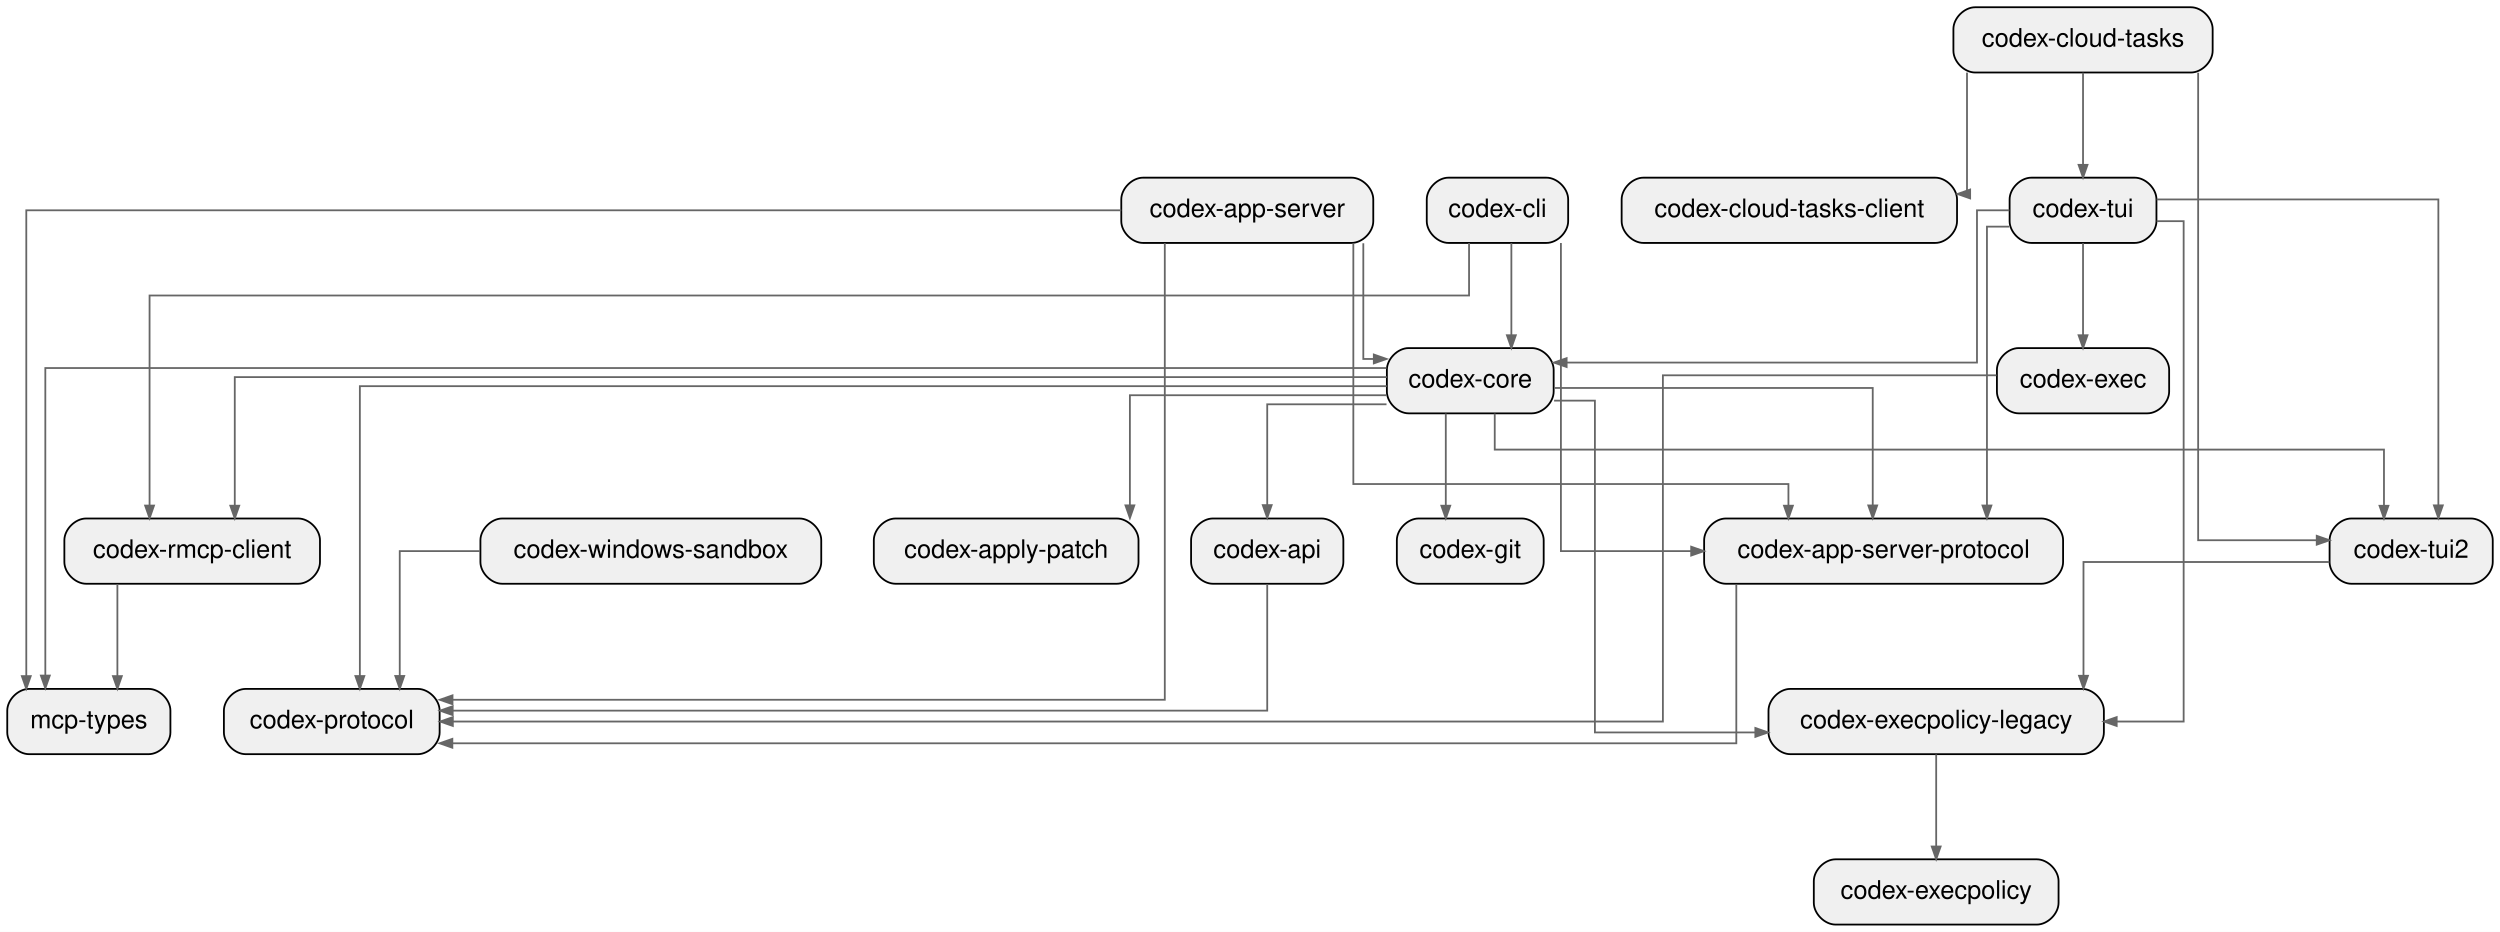
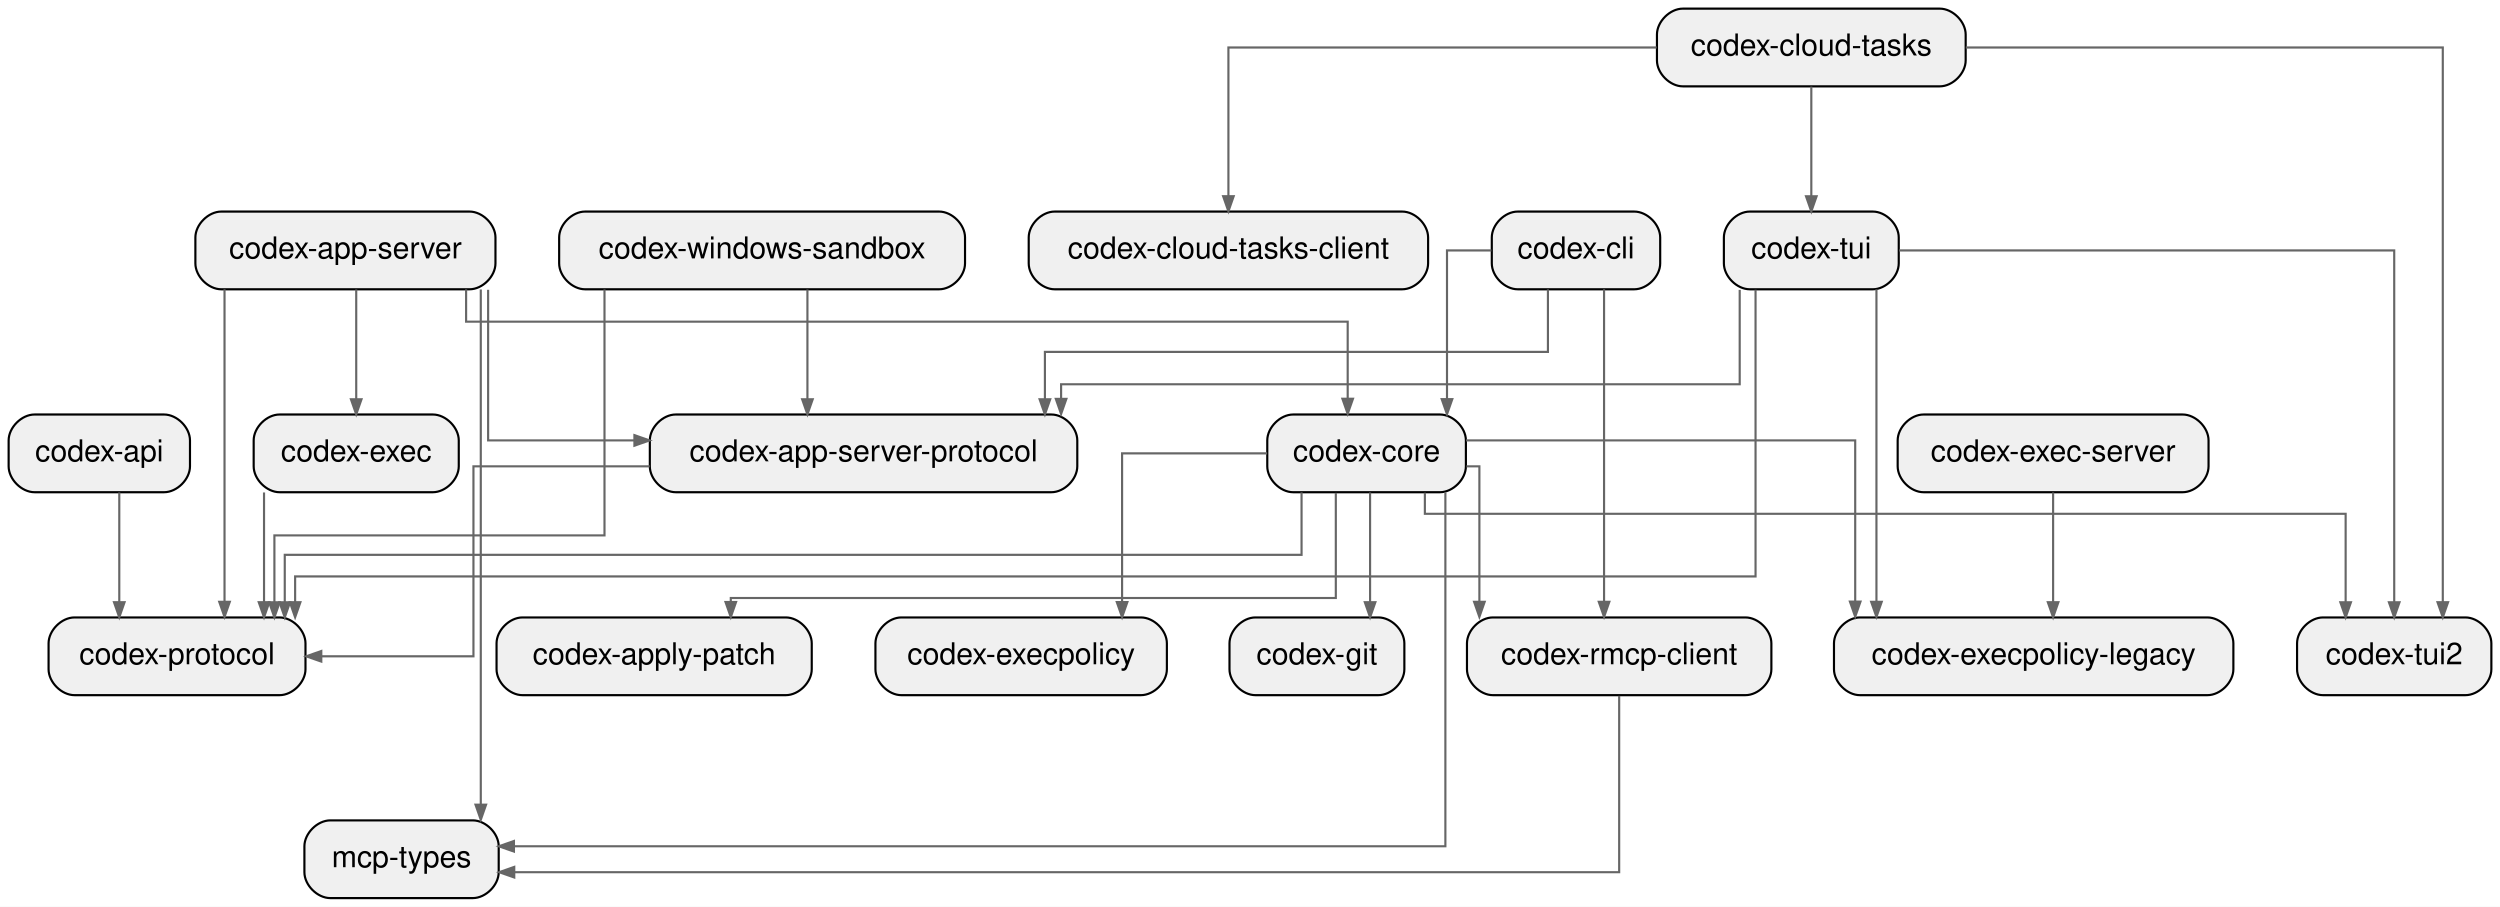
- <svg xmlns="http://www.w3.org/2000/svg" width="1379pt" height="514pt" viewBox="0.00 0.00 1379.00 514.00">
-   <g id="graph0" class="graph" transform="scale(1 1) rotate(0) translate(4 510)">
-     <polygon fill="white" stroke="transparent" points="-4,4 -4,-510 1375,-510 1375,4 -4,4" />
+ <svg xmlns="http://www.w3.org/2000/svg" width="1158pt" height="420pt" viewBox="0.00 0.00 1158.00 420.00">
+   <g id="graph0" class="graph" transform="scale(1 1) rotate(0) translate(4 416)">
+     <polygon fill="white" stroke="transparent" points="-4,4 -4,-416 1154,-416 1154,4 -4,4" />
    <g id="node1" class="node">
-       <path fill="#f0f0f0" stroke="black" d="M725,-224C725,-224 665,-224 665,-224 659,-224 653,-218 653,-212 653,-212 653,-200 653,-200 653,-194 659,-188 665,-188 665,-188 725,-188 725,-188 731,-188 737,-194 737,-200 737,-200 737,-212 737,-212 737,-218 731,-224 725,-224" />
-       <text text-anchor="middle" x="695" y="-202.3" font-family="Helvetica,sans-Serif" font-size="14.00">codex-api</text>
+       <path fill="#f0f0f0" stroke="black" d="M72,-224C72,-224 12,-224 12,-224 6,-224 0,-218 0,-212 0,-212 0,-200 0,-200 0,-194 6,-188 12,-188 12,-188 72,-188 72,-188 78,-188 84,-194 84,-200 84,-200 84,-212 84,-212 84,-218 78,-224 72,-224" />
+       <text text-anchor="middle" x="42" y="-202.3" font-family="Helvetica,sans-Serif" font-size="14.00">codex-api</text>
+     </g>
+     <g id="node14" class="node">
+       <path fill="#f0f0f0" stroke="black" d="M125.5,-130C125.5,-130 30.5,-130 30.5,-130 24.5,-130 18.5,-124 18.5,-118 18.5,-118 18.5,-106 18.5,-106 18.5,-100 24.5,-94 30.5,-94 30.5,-94 125.5,-94 125.5,-94 131.5,-94 137.5,-100 137.5,-106 137.5,-106 137.5,-118 137.5,-118 137.5,-124 131.5,-130 125.5,-130" />
+       <text text-anchor="middle" x="78" y="-108.3" font-family="Helvetica,sans-Serif" font-size="14.00">codex-protocol</text>
+     </g>
+     <g id="edge1" class="edge">
+       <path fill="none" stroke="#666666" d="M51.25,-187.88C51.25,-187.88 51.25,-137.07 51.25,-137.07" />
+       <polygon fill="#666666" stroke="#666666" points="53.7,-137.07 51.25,-130.07 48.8,-137.07 53.7,-137.07" />
+     </g>
+     <g id="node2" class="node">
+       <path fill="#f0f0f0" stroke="black" d="M213.5,-318C213.5,-318 98.5,-318 98.5,-318 92.5,-318 86.5,-312 86.5,-306 86.5,-306 86.5,-294 86.5,-294 86.5,-288 92.5,-282 98.5,-282 98.5,-282 213.5,-282 213.5,-282 219.5,-282 225.5,-288 225.5,-294 225.5,-294 225.5,-306 225.5,-306 225.5,-312 219.5,-318 213.5,-318" />
+       <text text-anchor="middle" x="156" y="-296.3" font-family="Helvetica,sans-Serif" font-size="14.00">codex-app-server</text>
+     </g>
+     <g id="node3" class="node">
+       <path fill="#f0f0f0" stroke="black" d="M483,-224C483,-224 309,-224 309,-224 303,-224 297,-218 297,-212 297,-212 297,-200 297,-200 297,-194 303,-188 309,-188 309,-188 483,-188 483,-188 489,-188 495,-194 495,-200 495,-200 495,-212 495,-212 495,-218 489,-224 483,-224" />
+       <text text-anchor="middle" x="396" y="-202.3" font-family="Helvetica,sans-Serif" font-size="14.00">codex-app-server-protocol</text>
+     </g>
+     <g id="edge2" class="edge">
+       <path fill="none" stroke="#666666" d="M222.1,-281.77C222.1,-255.99 222.1,-212 222.1,-212 222.1,-212 289.86,-212 289.86,-212" />
+       <polygon fill="#666666" stroke="#666666" points="289.86,-214.45 296.86,-212 289.86,-209.55 289.86,-214.45" />
+     </g>
+     <g id="node8" class="node">
+       <path fill="#f0f0f0" stroke="black" d="M663,-224C663,-224 595,-224 595,-224 589,-224 583,-218 583,-212 583,-212 583,-200 583,-200 583,-194 589,-188 595,-188 595,-188 663,-188 663,-188 669,-188 675,-194 675,-200 675,-200 675,-212 675,-212 675,-218 669,-224 663,-224" />
+       <text text-anchor="middle" x="629" y="-202.3" font-family="Helvetica,sans-Serif" font-size="14.00">codex-core</text>
+     </g>
+     <g id="edge3" class="edge">
+       <path fill="none" stroke="#666666" d="M211.9,-281.96C211.9,-274.25 211.9,-267 211.9,-267 211.9,-267 620.25,-267 620.25,-267 620.25,-267 620.25,-231.3 620.25,-231.3" />
+       <polygon fill="#666666" stroke="#666666" points="622.7,-231.3 620.25,-224.3 617.8,-231.3 622.7,-231.3" />
+     </g>
+     <g id="node9" class="node">
+       <path fill="#f0f0f0" stroke="black" d="M196.5,-224C196.5,-224 125.5,-224 125.5,-224 119.5,-224 113.5,-218 113.5,-212 113.5,-212 113.5,-200 113.5,-200 113.5,-194 119.5,-188 125.5,-188 125.5,-188 196.5,-188 196.5,-188 202.5,-188 208.5,-194 208.5,-200 208.5,-200 208.5,-212 208.5,-212 208.5,-218 202.5,-224 196.5,-224" />
+       <text text-anchor="middle" x="161" y="-202.3" font-family="Helvetica,sans-Serif" font-size="14.00">codex-exec</text>
+     </g>
+     <g id="edge4" class="edge">
+       <path fill="none" stroke="#666666" d="M161,-281.88C161,-281.88 161,-231.07 161,-231.07" />
+       <polygon fill="#666666" stroke="#666666" points="163.45,-231.07 161,-224.07 158.55,-231.07 163.45,-231.07" />
+     </g>
+     <g id="edge5" class="edge">
+       <path fill="none" stroke="#666666" d="M100,-281.97C100,-281.97 100,-137.25 100,-137.25" />
+       <polygon fill="#666666" stroke="#666666" points="102.45,-137.25 100,-130.25 97.55,-137.25 102.45,-137.25" />
+     </g>
+     <g id="node19" class="node">
+       <path fill="#f0f0f0" stroke="black" d="M215,-36C215,-36 149,-36 149,-36 143,-36 137,-30 137,-24 137,-24 137,-12 137,-12 137,-6 143,0 149,0 149,0 215,0 215,0 221,0 227,-6 227,-12 227,-12 227,-24 227,-24 227,-30 221,-36 215,-36" />
+       <text text-anchor="middle" x="182" y="-14.3" font-family="Helvetica,sans-Serif" font-size="14.00">mcp-types</text>
+     </g>
+     <g id="edge6" class="edge">
+       <path fill="none" stroke="#666666" d="M218.7,-281.93C218.7,-281.93 218.7,-43.28 218.7,-43.28" />
+       <polygon fill="#666666" stroke="#666666" points="221.15,-43.28 218.7,-36.28 216.25,-43.28 221.15,-43.28" />
+     </g>
+     <g id="edge7" class="edge">
+       <path fill="none" stroke="#666666" d="M296.93,-200C254.84,-200 215.3,-200 215.3,-200 215.3,-200 215.3,-112 215.3,-112 215.3,-112 144.82,-112 144.82,-112" />
+       <polygon fill="#666666" stroke="#666666" points="144.82,-109.55 137.82,-112 144.82,-114.45 144.82,-109.55" />
+     </g>
+     <g id="node4" class="node">
+       <path fill="#f0f0f0" stroke="black" d="M360,-130C360,-130 238,-130 238,-130 232,-130 226,-124 226,-118 226,-118 226,-106 226,-106 226,-100 232,-94 238,-94 238,-94 360,-94 360,-94 366,-94 372,-100 372,-106 372,-106 372,-118 372,-118 372,-124 366,-130 360,-130" />
+       <text text-anchor="middle" x="299" y="-108.3" font-family="Helvetica,sans-Serif" font-size="14.00">codex-apply-patch</text>
+     </g>
+     <g id="node5" class="node">
+       <path fill="#f0f0f0" stroke="black" d="M753,-318C753,-318 699,-318 699,-318 693,-318 687,-312 687,-306 687,-306 687,-294 687,-294 687,-288 693,-282 699,-282 699,-282 753,-282 753,-282 759,-282 765,-288 765,-294 765,-294 765,-306 765,-306 765,-312 759,-318 753,-318" />
+       <text text-anchor="middle" x="726" y="-296.3" font-family="Helvetica,sans-Serif" font-size="14.00">codex-cli</text>
+     </g>
+     <g id="edge8" class="edge">
+       <path fill="none" stroke="#666666" d="M713,-281.96C713,-268.71 713,-253 713,-253 713,-253 480,-253 480,-253 480,-253 480,-231.04 480,-231.04" />
+       <polygon fill="#666666" stroke="#666666" points="482.45,-231.04 480,-224.04 477.55,-231.04 482.45,-231.04" />
+     </g>
+     <g id="edge9" class="edge">
+       <path fill="none" stroke="#666666" d="M686.81,-300C675.55,-300 666.25,-300 666.25,-300 666.25,-300 666.25,-231.12 666.25,-231.12" />
+       <polygon fill="#666666" stroke="#666666" points="668.7,-231.12 666.25,-224.12 663.8,-231.12 668.7,-231.12" />
+     </g>
+     <g id="node15" class="node">
+       <path fill="#f0f0f0" stroke="black" d="M804.5,-130C804.5,-130 687.5,-130 687.5,-130 681.5,-130 675.5,-124 675.5,-118 675.5,-118 675.5,-106 675.5,-106 675.5,-100 681.5,-94 687.5,-94 687.5,-94 804.5,-94 804.5,-94 810.5,-94 816.5,-100 816.5,-106 816.5,-106 816.5,-118 816.5,-118 816.5,-124 810.5,-130 804.5,-130" />
+       <text text-anchor="middle" x="746" y="-108.3" font-family="Helvetica,sans-Serif" font-size="14.00">codex-rmcp-client</text>
+     </g>
+     <g id="edge10" class="edge">
+       <path fill="none" stroke="#666666" d="M739,-281.97C739,-281.97 739,-137.25 739,-137.25" />
+       <polygon fill="#666666" stroke="#666666" points="741.45,-137.25 739,-130.25 736.55,-137.25 741.45,-137.25" />
+     </g>
+     <g id="node6" class="node">
+       <path fill="#f0f0f0" stroke="black" d="M894.5,-412C894.5,-412 775.5,-412 775.5,-412 769.5,-412 763.5,-406 763.5,-400 763.5,-400 763.5,-388 763.5,-388 763.5,-382 769.5,-376 775.5,-376 775.5,-376 894.5,-376 894.5,-376 900.5,-376 906.5,-382 906.5,-388 906.5,-388 906.5,-400 906.5,-400 906.5,-406 900.5,-412 894.5,-412" />
+       <text text-anchor="middle" x="835" y="-390.3" font-family="Helvetica,sans-Serif" font-size="14.00">codex-cloud-tasks</text>
+     </g>
+     <g id="node7" class="node">
+       <path fill="#f0f0f0" stroke="black" d="M645.5,-318C645.5,-318 484.5,-318 484.5,-318 478.5,-318 472.5,-312 472.5,-306 472.5,-306 472.5,-294 472.5,-294 472.5,-288 478.5,-282 484.5,-282 484.5,-282 645.5,-282 645.5,-282 651.5,-282 657.5,-288 657.5,-294 657.5,-294 657.5,-306 657.5,-306 657.5,-312 651.5,-318 645.5,-318" />
+       <text text-anchor="middle" x="565" y="-296.3" font-family="Helvetica,sans-Serif" font-size="14.00">codex-cloud-tasks-client</text>
+     </g>
+     <g id="edge11" class="edge">
+       <path fill="none" stroke="#666666" d="M763.35,-394C683.36,-394 565,-394 565,-394 565,-394 565,-325.12 565,-325.12" />
+       <polygon fill="#666666" stroke="#666666" points="567.45,-325.12 565,-318.12 562.55,-325.12 567.45,-325.12" />
+     </g>
+     <g id="node16" class="node">
+       <path fill="#f0f0f0" stroke="black" d="M863.5,-318C863.5,-318 806.5,-318 806.5,-318 800.5,-318 794.5,-312 794.5,-306 794.5,-306 794.5,-294 794.5,-294 794.5,-288 800.5,-282 806.5,-282 806.5,-282 863.5,-282 863.5,-282 869.5,-282 875.5,-288 875.5,-294 875.5,-294 875.5,-306 875.5,-306 875.5,-312 869.5,-318 863.5,-318" />
+       <text text-anchor="middle" x="835" y="-296.3" font-family="Helvetica,sans-Serif" font-size="14.00">codex-tui</text>
+     </g>
+     <g id="edge12" class="edge">
+       <path fill="none" stroke="#666666" d="M835,-375.88C835,-375.88 835,-325.07 835,-325.07" />
+       <polygon fill="#666666" stroke="#666666" points="837.45,-325.07 835,-318.07 832.55,-325.07 837.45,-325.07" />
+     </g>
+     <g id="node17" class="node">
+       <path fill="#f0f0f0" stroke="black" d="M1138,-130C1138,-130 1072,-130 1072,-130 1066,-130 1060,-124 1060,-118 1060,-118 1060,-106 1060,-106 1060,-100 1066,-94 1072,-94 1072,-94 1138,-94 1138,-94 1144,-94 1150,-100 1150,-106 1150,-106 1150,-118 1150,-118 1150,-124 1144,-130 1138,-130" />
+       <text text-anchor="middle" x="1105" y="-108.3" font-family="Helvetica,sans-Serif" font-size="14.00">codex-tui2</text>
+     </g>
+     <g id="edge13" class="edge">
+       <path fill="none" stroke="#666666" d="M906.55,-394C993.15,-394 1127.5,-394 1127.5,-394 1127.5,-394 1127.5,-137.07 1127.5,-137.07" />
+       <polygon fill="#666666" stroke="#666666" points="1129.95,-137.07 1127.5,-130.07 1125.05,-137.07 1129.95,-137.07" />
+     </g>
+     <g id="edge14" class="edge">
+       <path fill="none" stroke="#666666" d="M614.75,-187.69C614.75,-167.85 614.75,-139 614.75,-139 614.75,-139 334.5,-139 334.5,-139 334.5,-139 334.5,-137.16 334.5,-137.16" />
+       <polygon fill="#666666" stroke="#666666" points="336.95,-137.16 334.5,-130.16 332.05,-137.16 336.95,-137.16" />
+     </g>
+     <g id="node11" class="node">
+       <path fill="#f0f0f0" stroke="black" d="M524.5,-130C524.5,-130 413.5,-130 413.5,-130 407.5,-130 401.5,-124 401.5,-118 401.5,-118 401.5,-106 401.5,-106 401.5,-100 407.5,-94 413.5,-94 413.5,-94 524.5,-94 524.5,-94 530.5,-94 536.5,-100 536.5,-106 536.5,-106 536.5,-118 536.5,-118 536.5,-124 530.5,-130 524.5,-130" />
+       <text text-anchor="middle" x="469" y="-108.3" font-family="Helvetica,sans-Serif" font-size="14.00">codex-execpolicy</text>
+     </g>
+     <g id="edge15" class="edge">
+       <path fill="none" stroke="#666666" d="M582.94,-206C551.58,-206 515.75,-206 515.75,-206 515.75,-206 515.75,-137.12 515.75,-137.12" />
+       <polygon fill="#666666" stroke="#666666" points="518.2,-137.12 515.75,-130.12 513.3,-137.12 518.2,-137.12" />
+     </g>
+     <g id="node12" class="node">
+       <path fill="#f0f0f0" stroke="black" d="M1018.5,-130C1018.5,-130 857.5,-130 857.5,-130 851.5,-130 845.5,-124 845.5,-118 845.5,-118 845.5,-106 845.5,-106 845.5,-100 851.5,-94 857.5,-94 857.5,-94 1018.5,-94 1018.5,-94 1024.5,-94 1030.5,-100 1030.5,-106 1030.5,-106 1030.5,-118 1030.5,-118 1030.5,-124 1024.5,-130 1018.5,-130" />
+       <text text-anchor="middle" x="938" y="-108.3" font-family="Helvetica,sans-Serif" font-size="14.00">codex-execpolicy-legacy</text>
+     </g>
+     <g id="edge16" class="edge">
+       <path fill="none" stroke="#666666" d="M675.07,-212C741.25,-212 855.33,-212 855.33,-212 855.33,-212 855.33,-137.34 855.33,-137.34" />
+       <polygon fill="#666666" stroke="#666666" points="857.78,-137.34 855.33,-130.34 852.88,-137.34 857.78,-137.34" />
    </g>
    <g id="node13" class="node">
-       <path fill="#f0f0f0" stroke="black" d="M226.5,-130C226.5,-130 131.5,-130 131.5,-130 125.5,-130 119.5,-124 119.5,-118 119.5,-118 119.5,-106 119.5,-106 119.5,-100 125.5,-94 131.5,-94 131.5,-94 226.5,-94 226.5,-94 232.5,-94 238.5,-100 238.5,-106 238.5,-106 238.5,-118 238.5,-118 238.5,-124 232.5,-130 226.5,-130" />
-       <text text-anchor="middle" x="179" y="-108.3" font-family="Helvetica,sans-Serif" font-size="14.00">codex-protocol</text>
-     </g>
-     <g id="edge1" class="edge">
-       <path fill="none" stroke="#666666" d="M695,-187.77C695,-161.99 695,-118 695,-118 695,-118 245.7,-118 245.7,-118" />
-       <polygon fill="#666666" stroke="#666666" points="245.7,-115.55 238.7,-118 245.7,-120.45 245.7,-115.55" />
-     </g>
-     <g id="node2" class="node">
-       <path fill="#f0f0f0" stroke="black" d="M741.5,-412C741.5,-412 626.5,-412 626.5,-412 620.5,-412 614.5,-406 614.5,-400 614.5,-400 614.5,-388 614.5,-388 614.5,-382 620.5,-376 626.5,-376 626.5,-376 741.5,-376 741.5,-376 747.5,-376 753.5,-382 753.5,-388 753.5,-388 753.5,-400 753.5,-400 753.5,-406 747.5,-412 741.5,-412" />
-       <text text-anchor="middle" x="684" y="-390.3" font-family="Helvetica,sans-Serif" font-size="14.00">codex-app-server</text>
-     </g>
-     <g id="node3" class="node">
-       <path fill="#f0f0f0" stroke="black" d="M1122,-224C1122,-224 948,-224 948,-224 942,-224 936,-218 936,-212 936,-212 936,-200 936,-200 936,-194 942,-188 948,-188 948,-188 1122,-188 1122,-188 1128,-188 1134,-194 1134,-200 1134,-200 1134,-212 1134,-212 1134,-218 1128,-224 1122,-224" />
-       <text text-anchor="middle" x="1035" y="-202.3" font-family="Helvetica,sans-Serif" font-size="14.00">codex-app-server-protocol</text>
-     </g>
-     <g id="edge2" class="edge">
-       <path fill="none" stroke="#666666" d="M742.5,-375.79C742.5,-335.62 742.5,-243 742.5,-243 742.5,-243 982.5,-243 982.5,-243 982.5,-243 982.5,-231.07 982.5,-231.07" />
-       <polygon fill="#666666" stroke="#666666" points="984.95,-231.07 982.5,-224.07 980.05,-231.07 984.95,-231.07" />
-     </g>
-     <g id="node8" class="node">
-       <path fill="#f0f0f0" stroke="black" d="M841,-318C841,-318 773,-318 773,-318 767,-318 761,-312 761,-306 761,-306 761,-294 761,-294 761,-288 767,-282 773,-282 773,-282 841,-282 841,-282 847,-282 853,-288 853,-294 853,-294 853,-306 853,-306 853,-312 847,-318 841,-318" />
-       <text text-anchor="middle" x="807" y="-296.3" font-family="Helvetica,sans-Serif" font-size="14.00">codex-core</text>
-     </g>
-     <g id="edge3" class="edge">
-       <path fill="none" stroke="#666666" d="M748,-375.8C748,-351.64 748,-312 748,-312 748,-312 753.8,-312 753.8,-312" />
-       <polygon fill="#666666" stroke="#666666" points="753.8,-314.45 760.8,-312 753.8,-309.55 753.8,-314.45" />
-     </g>
-     <g id="edge4" class="edge">
-       <path fill="none" stroke="#666666" d="M638.5,-375.87C638.5,-315.33 638.5,-124 638.5,-124 638.5,-124 245.6,-124 245.6,-124" />
-       <polygon fill="#666666" stroke="#666666" points="245.6,-121.55 238.6,-124 245.6,-126.45 245.6,-121.55" />
+       <path fill="#f0f0f0" stroke="black" d="M634.5,-130C634.5,-130 577.5,-130 577.5,-130 571.5,-130 565.5,-124 565.5,-118 565.5,-118 565.5,-106 565.5,-106 565.5,-100 571.5,-94 577.5,-94 577.5,-94 634.5,-94 634.5,-94 640.5,-94 646.5,-100 646.5,-106 646.5,-106 646.5,-118 646.5,-118 646.5,-124 640.5,-130 634.5,-130" />
+       <text text-anchor="middle" x="606" y="-108.3" font-family="Helvetica,sans-Serif" font-size="14.00">codex-git</text>
+     </g>
+     <g id="edge17" class="edge">
+       <path fill="none" stroke="#666666" d="M630.62,-187.88C630.62,-187.88 630.62,-137.07 630.62,-137.07" />
+       <polygon fill="#666666" stroke="#666666" points="633.08,-137.07 630.62,-130.07 628.18,-137.07 633.08,-137.07" />
+     </g>
+     <g id="edge18" class="edge">
+       <path fill="none" stroke="#666666" d="M598.88,-187.96C598.88,-174.71 598.88,-159 598.88,-159 598.88,-159 127.9,-159 127.9,-159 127.9,-159 127.9,-137.04 127.9,-137.04" />
+       <polygon fill="#666666" stroke="#666666" points="130.35,-137.04 127.9,-130.04 125.45,-137.04 130.35,-137.04" />
+     </g>
+     <g id="edge19" class="edge">
+       <path fill="none" stroke="#666666" d="M675.26,-200C678.93,-200 681.25,-200 681.25,-200 681.25,-200 681.25,-137.23 681.25,-137.23" />
+       <polygon fill="#666666" stroke="#666666" points="683.7,-137.23 681.25,-130.23 678.8,-137.23 683.7,-137.23" />
+     </g>
+     <g id="edge20" class="edge">
+       <path fill="none" stroke="#666666" d="M656,-187.79C656,-182.45 656,-178 656,-178 656,-178 1082.5,-178 1082.5,-178 1082.5,-178 1082.5,-137.03 1082.5,-137.03" />
+       <polygon fill="#666666" stroke="#666666" points="1084.95,-137.03 1082.5,-130.03 1080.05,-137.03 1084.95,-137.03" />
+     </g>
+     <g id="edge21" class="edge">
+       <path fill="none" stroke="#666666" d="M665.5,-187.88C665.5,-141.85 665.5,-24 665.5,-24 665.5,-24 234.05,-24 234.05,-24" />
+       <polygon fill="#666666" stroke="#666666" points="234.05,-21.55 227.05,-24 234.05,-26.45 234.05,-21.55" />
+     </g>
+     <g id="edge22" class="edge">
+       <path fill="none" stroke="#666666" d="M118.3,-187.88C118.3,-187.88 118.3,-137.07 118.3,-137.07" />
+       <polygon fill="#666666" stroke="#666666" points="120.75,-137.07 118.3,-130.07 115.85,-137.07 120.75,-137.07" />
+     </g>
+     <g id="node10" class="node">
+       <path fill="#f0f0f0" stroke="black" d="M1007,-224C1007,-224 887,-224 887,-224 881,-224 875,-218 875,-212 875,-212 875,-200 875,-200 875,-194 881,-188 887,-188 887,-188 1007,-188 1007,-188 1013,-188 1019,-194 1019,-200 1019,-200 1019,-212 1019,-212 1019,-218 1013,-224 1007,-224" />
+       <text text-anchor="middle" x="947" y="-202.3" font-family="Helvetica,sans-Serif" font-size="14.00">codex-exec-server</text>
+     </g>
+     <g id="edge23" class="edge">
+       <path fill="none" stroke="#666666" d="M947,-187.88C947,-187.88 947,-137.07 947,-137.07" />
+       <polygon fill="#666666" stroke="#666666" points="949.45,-137.07 947,-130.07 944.55,-137.07 949.45,-137.07" />
+     </g>
+     <g id="edge24" class="edge">
+       <path fill="none" stroke="#666666" d="M746,-93.66C746,-64.79 746,-12 746,-12 746,-12 234.2,-12 234.2,-12" />
+       <polygon fill="#666666" stroke="#666666" points="234.2,-9.55 227.2,-12 234.2,-14.45 234.2,-9.55" />
+     </g>
+     <g id="edge25" class="edge">
+       <path fill="none" stroke="#666666" d="M801.83,-281.73C801.83,-263.44 801.83,-238 801.83,-238 801.83,-238 487.5,-238 487.5,-238 487.5,-238 487.5,-231.24 487.5,-231.24" />
+       <polygon fill="#666666" stroke="#666666" points="489.95,-231.24 487.5,-224.24 485.05,-231.24 489.95,-231.24" />
+     </g>
+     <g id="edge26" class="edge">
+       <path fill="none" stroke="#666666" d="M865.17,-281.97C865.17,-281.97 865.17,-137.25 865.17,-137.25" />
+       <polygon fill="#666666" stroke="#666666" points="867.62,-137.25 865.17,-130.25 862.72,-137.25 867.62,-137.25" />
+     </g>
+     <g id="edge27" class="edge">
+       <path fill="none" stroke="#666666" d="M809.17,-281.79C809.17,-241.62 809.17,-149 809.17,-149 809.17,-149 132.7,-149 132.7,-149 132.7,-149 132.7,-137.07 132.7,-137.07" />
+       <polygon fill="#666666" stroke="#666666" points="135.15,-137.07 132.7,-130.07 130.25,-137.07 135.15,-137.07" />
+     </g>
+     <g id="edge28" class="edge">
+       <path fill="none" stroke="#666666" d="M875.71,-300C951.14,-300 1105,-300 1105,-300 1105,-300 1105,-137.03 1105,-137.03" />
+       <polygon fill="#666666" stroke="#666666" points="1107.45,-137.03 1105,-130.03 1102.55,-137.03 1107.45,-137.03" />
    </g>
    <g id="node18" class="node">
-       <path fill="#f0f0f0" stroke="black" d="M78,-130C78,-130 12,-130 12,-130 6,-130 0,-124 0,-118 0,-118 0,-106 0,-106 0,-100 6,-94 12,-94 12,-94 78,-94 78,-94 84,-94 90,-100 90,-106 90,-106 90,-118 90,-118 90,-124 84,-130 78,-130" />
-       <text text-anchor="middle" x="45" y="-108.3" font-family="Helvetica,sans-Serif" font-size="14.00">mcp-types</text>
-     </g>
-     <g id="edge5" class="edge">
-       <path fill="none" stroke="#666666" d="M614.46,-394C442.38,-394 10.5,-394 10.5,-394 10.5,-394 10.5,-137.07 10.5,-137.07" />
-       <polygon fill="#666666" stroke="#666666" points="12.95,-137.07 10.5,-130.07 8.05,-137.07 12.95,-137.07" />
-     </g>
-     <g id="edge6" class="edge">
-       <path fill="none" stroke="#666666" d="M953.75,-187.54C953.75,-157.17 953.75,-100 953.75,-100 953.75,-100 245.51,-100 245.51,-100" />
-       <polygon fill="#666666" stroke="#666666" points="245.51,-97.55 238.51,-100 245.51,-102.45 245.51,-97.55" />
-     </g>
-     <g id="node4" class="node">
-       <path fill="#f0f0f0" stroke="black" d="M612,-224C612,-224 490,-224 490,-224 484,-224 478,-218 478,-212 478,-212 478,-200 478,-200 478,-194 484,-188 490,-188 490,-188 612,-188 612,-188 618,-188 624,-194 624,-200 624,-200 624,-212 624,-212 624,-218 618,-224 612,-224" />
-       <text text-anchor="middle" x="551" y="-202.3" font-family="Helvetica,sans-Serif" font-size="14.00">codex-apply-patch</text>
-     </g>
-     <g id="node5" class="node">
-       <path fill="#f0f0f0" stroke="black" d="M849,-412C849,-412 795,-412 795,-412 789,-412 783,-406 783,-400 783,-400 783,-388 783,-388 783,-382 789,-376 795,-376 795,-376 849,-376 849,-376 855,-376 861,-382 861,-388 861,-388 861,-400 861,-400 861,-406 855,-412 849,-412" />
-       <text text-anchor="middle" x="822" y="-390.3" font-family="Helvetica,sans-Serif" font-size="14.00">codex-cli</text>
-     </g>
-     <g id="edge7" class="edge">
-       <path fill="none" stroke="#666666" d="M857,-375.97C857,-328.92 857,-206 857,-206 857,-206 928.85,-206 928.85,-206" />
-       <polygon fill="#666666" stroke="#666666" points="928.85,-208.45 935.85,-206 928.85,-203.55 928.85,-208.45" />
-     </g>
-     <g id="edge8" class="edge">
-       <path fill="none" stroke="#666666" d="M829.67,-375.88C829.67,-375.88 829.67,-325.07 829.67,-325.07" />
-       <polygon fill="#666666" stroke="#666666" points="832.12,-325.07 829.67,-318.07 827.22,-325.07 832.12,-325.07" />
-     </g>
-     <g id="node14" class="node">
-       <path fill="#f0f0f0" stroke="black" d="M160.5,-224C160.5,-224 43.5,-224 43.5,-224 37.5,-224 31.5,-218 31.5,-212 31.5,-212 31.5,-200 31.5,-200 31.5,-194 37.5,-188 43.5,-188 43.5,-188 160.5,-188 160.5,-188 166.5,-188 172.5,-194 172.5,-200 172.5,-200 172.5,-212 172.5,-212 172.5,-218 166.5,-224 160.5,-224" />
-       <text text-anchor="middle" x="102" y="-202.3" font-family="Helvetica,sans-Serif" font-size="14.00">codex-rmcp-client</text>
-     </g>
-     <g id="edge9" class="edge">
-       <path fill="none" stroke="#666666" d="M806.33,-375.96C806.33,-362.71 806.33,-347 806.33,-347 806.33,-347 78.5,-347 78.5,-347 78.5,-347 78.5,-231.14 78.5,-231.14" />
-       <polygon fill="#666666" stroke="#666666" points="80.95,-231.14 78.5,-224.14 76.05,-231.14 80.95,-231.14" />
-     </g>
-     <g id="node6" class="node">
-       <path fill="#f0f0f0" stroke="black" d="M1204.5,-506C1204.5,-506 1085.5,-506 1085.5,-506 1079.5,-506 1073.5,-500 1073.5,-494 1073.5,-494 1073.5,-482 1073.5,-482 1073.5,-476 1079.5,-470 1085.5,-470 1085.5,-470 1204.5,-470 1204.5,-470 1210.5,-470 1216.5,-476 1216.5,-482 1216.5,-482 1216.5,-494 1216.5,-494 1216.5,-500 1210.5,-506 1204.5,-506" />
-       <text text-anchor="middle" x="1145" y="-484.3" font-family="Helvetica,sans-Serif" font-size="14.00">codex-cloud-tasks</text>
-     </g>
-     <g id="node7" class="node">
-       <path fill="#f0f0f0" stroke="black" d="M1063.5,-412C1063.5,-412 902.5,-412 902.5,-412 896.5,-412 890.5,-406 890.5,-400 890.5,-400 890.5,-388 890.5,-388 890.5,-382 896.5,-376 902.5,-376 902.5,-376 1063.5,-376 1063.5,-376 1069.5,-376 1075.5,-382 1075.5,-388 1075.5,-388 1075.5,-400 1075.5,-400 1075.5,-406 1069.5,-412 1063.5,-412" />
-       <text text-anchor="middle" x="983" y="-390.3" font-family="Helvetica,sans-Serif" font-size="14.00">codex-cloud-tasks-client</text>
-     </g>
-     <g id="edge10" class="edge">
-       <path fill="none" stroke="#666666" d="M1081,-469.97C1081,-445.02 1081,-403 1081,-403 1081,-403 1080.47,-403 1080.47,-403" />
-       <polygon fill="#666666" stroke="#666666" points="1082.73,-400.55 1075.73,-403 1082.73,-405.45 1082.73,-400.55" />
-     </g>
-     <g id="node15" class="node">
-       <path fill="#f0f0f0" stroke="black" d="M1173.5,-412C1173.5,-412 1116.5,-412 1116.5,-412 1110.5,-412 1104.5,-406 1104.5,-400 1104.5,-400 1104.5,-388 1104.5,-388 1104.5,-382 1110.5,-376 1116.5,-376 1116.5,-376 1173.5,-376 1173.5,-376 1179.5,-376 1185.5,-382 1185.5,-388 1185.5,-388 1185.5,-400 1185.5,-400 1185.5,-406 1179.5,-412 1173.5,-412" />
-       <text text-anchor="middle" x="1145" y="-390.3" font-family="Helvetica,sans-Serif" font-size="14.00">codex-tui</text>
-     </g>
-     <g id="edge11" class="edge">
-       <path fill="none" stroke="#666666" d="M1145,-469.88C1145,-469.88 1145,-419.07 1145,-419.07" />
-       <polygon fill="#666666" stroke="#666666" points="1147.45,-419.07 1145,-412.07 1142.55,-419.07 1147.45,-419.07" />
-     </g>
-     <g id="node16" class="node">
-       <path fill="#f0f0f0" stroke="black" d="M1359,-224C1359,-224 1293,-224 1293,-224 1287,-224 1281,-218 1281,-212 1281,-212 1281,-200 1281,-200 1281,-194 1287,-188 1293,-188 1293,-188 1359,-188 1359,-188 1365,-188 1371,-194 1371,-200 1371,-200 1371,-212 1371,-212 1371,-218 1365,-224 1359,-224" />
-       <text text-anchor="middle" x="1326" y="-202.3" font-family="Helvetica,sans-Serif" font-size="14.00">codex-tui2</text>
-     </g>
-     <g id="edge12" class="edge">
-       <path fill="none" stroke="#666666" d="M1208.5,-469.89C1208.5,-408.49 1208.5,-212 1208.5,-212 1208.5,-212 1273.91,-212 1273.91,-212" />
-       <polygon fill="#666666" stroke="#666666" points="1273.91,-214.45 1280.91,-212 1273.91,-209.55 1273.91,-214.45" />
-     </g>
-     <g id="edge13" class="edge">
-       <path fill="none" stroke="#666666" d="M760.8,-287C729.95,-287 695,-287 695,-287 695,-287 695,-231.38 695,-231.38" />
-       <polygon fill="#666666" stroke="#666666" points="697.45,-231.38 695,-224.38 692.55,-231.38 697.45,-231.38" />
-     </g>
-     <g id="edge14" class="edge">
-       <path fill="none" stroke="#666666" d="M853.27,-296C918.33,-296 1029,-296 1029,-296 1029,-296 1029,-231.21 1029,-231.21" />
-       <polygon fill="#666666" stroke="#666666" points="1031.45,-231.21 1029,-224.21 1026.55,-231.21 1031.45,-231.21" />
-     </g>
-     <g id="edge15" class="edge">
-       <path fill="none" stroke="#666666" d="M760.59,-292C704.99,-292 619.25,-292 619.25,-292 619.25,-292 619.25,-231.24 619.25,-231.24" />
-       <polygon fill="#666666" stroke="#666666" points="621.7,-231.24 619.25,-224.24 616.8,-231.24 621.7,-231.24" />
-     </g>
-     <g id="node11" class="node">
-       <path fill="#f0f0f0" stroke="black" d="M1144.5,-130C1144.5,-130 983.5,-130 983.5,-130 977.5,-130 971.5,-124 971.5,-118 971.5,-118 971.5,-106 971.5,-106 971.5,-100 977.5,-94 983.5,-94 983.5,-94 1144.5,-94 1144.5,-94 1150.5,-94 1156.5,-100 1156.5,-106 1156.5,-106 1156.5,-118 1156.5,-118 1156.5,-124 1150.5,-130 1144.5,-130" />
-       <text text-anchor="middle" x="1064" y="-108.3" font-family="Helvetica,sans-Serif" font-size="14.00">codex-execpolicy-legacy</text>
-     </g>
-     <g id="edge16" class="edge">
-       <path fill="none" stroke="#666666" d="M853.24,-289C865.68,-289 875.75,-289 875.75,-289 875.75,-289 875.75,-106 875.75,-106 875.75,-106 964.25,-106 964.25,-106" />
-       <polygon fill="#666666" stroke="#666666" points="964.25,-108.45 971.25,-106 964.25,-103.55 964.25,-108.45" />
-     </g>
-     <g id="node12" class="node">
-       <path fill="#f0f0f0" stroke="black" d="M835.5,-224C835.5,-224 778.5,-224 778.5,-224 772.5,-224 766.5,-218 766.5,-212 766.5,-212 766.5,-200 766.5,-200 766.5,-194 772.5,-188 778.5,-188 778.5,-188 835.5,-188 835.5,-188 841.5,-188 847.5,-194 847.5,-200 847.5,-200 847.5,-212 847.5,-212 847.5,-218 841.5,-224 835.5,-224" />
-       <text text-anchor="middle" x="807" y="-202.3" font-family="Helvetica,sans-Serif" font-size="14.00">codex-git</text>
-     </g>
-     <g id="edge17" class="edge">
-       <path fill="none" stroke="#666666" d="M793.5,-281.88C793.5,-281.88 793.5,-231.07 793.5,-231.07" />
-       <polygon fill="#666666" stroke="#666666" points="795.95,-231.07 793.5,-224.07 791.05,-231.07 795.95,-231.07" />
-     </g>
-     <g id="edge18" class="edge">
-       <path fill="none" stroke="#666666" d="M760.96,-297C618.52,-297 194.5,-297 194.5,-297 194.5,-297 194.5,-137.08 194.5,-137.08" />
-       <polygon fill="#666666" stroke="#666666" points="196.95,-137.08 194.5,-130.08 192.05,-137.08 196.95,-137.08" />
-     </g>
-     <g id="edge19" class="edge">
-       <path fill="none" stroke="#666666" d="M760.96,-302C607.87,-302 125.5,-302 125.5,-302 125.5,-302 125.5,-231.06 125.5,-231.06" />
-       <polygon fill="#666666" stroke="#666666" points="127.95,-231.06 125.5,-224.06 123.05,-231.06 127.95,-231.06" />
-     </g>
-     <g id="edge20" class="edge">
-       <path fill="none" stroke="#666666" d="M820.5,-281.89C820.5,-272.1 820.5,-262 820.5,-262 820.5,-262 1311,-262 1311,-262 1311,-262 1311,-231.03 1311,-231.03" />
-       <polygon fill="#666666" stroke="#666666" points="1313.45,-231.03 1311,-224.03 1308.55,-231.03 1313.45,-231.03" />
-     </g>
-     <g id="edge21" class="edge">
-       <path fill="none" stroke="#666666" d="M760.77,-307C592.28,-307 21,-307 21,-307 21,-307 21,-137.35 21,-137.35" />
-       <polygon fill="#666666" stroke="#666666" points="23.45,-137.35 21,-130.35 18.55,-137.35 23.45,-137.35" />
-     </g>
-     <g id="node9" class="node">
-       <path fill="#f0f0f0" stroke="black" d="M1180.5,-318C1180.5,-318 1109.5,-318 1109.5,-318 1103.5,-318 1097.5,-312 1097.5,-306 1097.5,-306 1097.5,-294 1097.5,-294 1097.5,-288 1103.5,-282 1109.5,-282 1109.5,-282 1180.5,-282 1180.5,-282 1186.5,-282 1192.5,-288 1192.5,-294 1192.5,-294 1192.5,-306 1192.5,-306 1192.5,-312 1186.5,-318 1180.5,-318" />
-       <text text-anchor="middle" x="1145" y="-296.3" font-family="Helvetica,sans-Serif" font-size="14.00">codex-exec</text>
-     </g>
-     <g id="edge22" class="edge">
-       <path fill="none" stroke="#666666" d="M1097.26,-303C1029.42,-303 913.25,-303 913.25,-303 913.25,-303 913.25,-112 913.25,-112 913.25,-112 245.78,-112 245.78,-112" />
-       <polygon fill="#666666" stroke="#666666" points="245.78,-109.55 238.78,-112 245.78,-114.45 245.78,-109.55" />
-     </g>
-     <g id="node10" class="node">
-       <path fill="#f0f0f0" stroke="black" d="M1119.5,-36C1119.5,-36 1008.5,-36 1008.5,-36 1002.5,-36 996.5,-30 996.5,-24 996.5,-24 996.5,-12 996.5,-12 996.5,-6 1002.5,0 1008.5,0 1008.5,0 1119.5,0 1119.5,0 1125.5,0 1131.5,-6 1131.5,-12 1131.5,-12 1131.5,-24 1131.5,-24 1131.5,-30 1125.5,-36 1119.5,-36" />
-       <text text-anchor="middle" x="1064" y="-14.3" font-family="Helvetica,sans-Serif" font-size="14.00">codex-execpolicy</text>
-     </g>
-     <g id="edge23" class="edge">
-       <path fill="none" stroke="#666666" d="M1064,-93.88C1064,-93.88 1064,-43.07 1064,-43.07" />
-       <polygon fill="#666666" stroke="#666666" points="1066.45,-43.07 1064,-36.07 1061.55,-43.07 1066.45,-43.07" />
-     </g>
-     <g id="edge24" class="edge">
-       <path fill="none" stroke="#666666" d="M60.75,-187.88C60.75,-187.88 60.75,-137.07 60.75,-137.07" />
-       <polygon fill="#666666" stroke="#666666" points="63.2,-137.07 60.75,-130.07 58.3,-137.07 63.2,-137.07" />
-     </g>
-     <g id="edge25" class="edge">
-       <path fill="none" stroke="#666666" d="M1104.29,-385C1097.18,-385 1092,-385 1092,-385 1092,-385 1092,-231.15 1092,-231.15" />
-       <polygon fill="#666666" stroke="#666666" points="1094.45,-231.15 1092,-224.15 1089.55,-231.15 1094.45,-231.15" />
-     </g>
-     <g id="edge26" class="edge">
-       <path fill="none" stroke="#666666" d="M1104.37,-394C1094.39,-394 1086.5,-394 1086.5,-394 1086.5,-394 1086.5,-310 1086.5,-310 1086.5,-310 860.15,-310 860.15,-310" />
-       <polygon fill="#666666" stroke="#666666" points="860.15,-307.55 853.15,-310 860.15,-312.45 860.15,-307.55" />
-     </g>
-     <g id="edge27" class="edge">
-       <path fill="none" stroke="#666666" d="M1145,-375.88C1145,-375.88 1145,-325.07 1145,-325.07" />
-       <polygon fill="#666666" stroke="#666666" points="1147.45,-325.07 1145,-318.07 1142.55,-325.07 1147.45,-325.07" />
-     </g>
-     <g id="edge28" class="edge">
-       <path fill="none" stroke="#666666" d="M1185.63,-388C1194.09,-388 1200.5,-388 1200.5,-388 1200.5,-388 1200.5,-112 1200.5,-112 1200.5,-112 1163.56,-112 1163.56,-112" />
-       <polygon fill="#666666" stroke="#666666" points="1163.56,-109.55 1156.56,-112 1163.56,-114.45 1163.56,-109.55" />
+       <path fill="#f0f0f0" stroke="black" d="M431,-318C431,-318 267,-318 267,-318 261,-318 255,-312 255,-306 255,-306 255,-294 255,-294 255,-288 261,-282 267,-282 267,-282 431,-282 431,-282 437,-282 443,-288 443,-294 443,-294 443,-306 443,-306 443,-312 437,-318 431,-318" />
+       <text text-anchor="middle" x="349" y="-296.3" font-family="Helvetica,sans-Serif" font-size="14.00">codex-windows-sandbox</text>
    </g>
    <g id="edge29" class="edge">
-       <path fill="none" stroke="#666666" d="M1185.61,-400C1243.02,-400 1341,-400 1341,-400 1341,-400 1341,-231.25 1341,-231.25" />
-       <polygon fill="#666666" stroke="#666666" points="1343.45,-231.25 1341,-224.25 1338.55,-231.25 1343.45,-231.25" />
+       <path fill="none" stroke="#666666" d="M370,-281.88C370,-281.88 370,-231.07 370,-231.07" />
+       <polygon fill="#666666" stroke="#666666" points="372.45,-231.07 370,-224.07 367.55,-231.07 372.45,-231.07" />
    </g>
    <g id="edge30" class="edge">
-       <path fill="none" stroke="#666666" d="M1280.86,-200C1227.32,-200 1145.25,-200 1145.25,-200 1145.25,-200 1145.25,-137.23 1145.25,-137.23" />
-       <polygon fill="#666666" stroke="#666666" points="1147.7,-137.23 1145.25,-130.23 1142.8,-137.23 1147.7,-137.23" />
-     </g>
-     <g id="node17" class="node">
-       <path fill="#f0f0f0" stroke="black" d="M437,-224C437,-224 273,-224 273,-224 267,-224 261,-218 261,-212 261,-212 261,-200 261,-200 261,-194 267,-188 273,-188 273,-188 437,-188 437,-188 443,-188 449,-194 449,-200 449,-200 449,-212 449,-212 449,-218 443,-224 437,-224" />
-       <text text-anchor="middle" x="355" y="-202.3" font-family="Helvetica,sans-Serif" font-size="14.00">codex-windows-sandbox</text>
-     </g>
-     <g id="edge31" class="edge">
-       <path fill="none" stroke="#666666" d="M260.7,-206C236.18,-206 216.5,-206 216.5,-206 216.5,-206 216.5,-137.12 216.5,-137.12" />
-       <polygon fill="#666666" stroke="#666666" points="218.95,-137.12 216.5,-130.12 214.05,-137.12 218.95,-137.12" />
+       <path fill="none" stroke="#666666" d="M276,-281.92C276,-245.77 276,-168 276,-168 276,-168 123.1,-168 123.1,-168 123.1,-168 123.1,-137.03 123.1,-137.03" />
+       <polygon fill="#666666" stroke="#666666" points="125.55,-137.03 123.1,-130.03 120.65,-137.03 125.55,-137.03" />
    </g>
  </g>
</svg>
